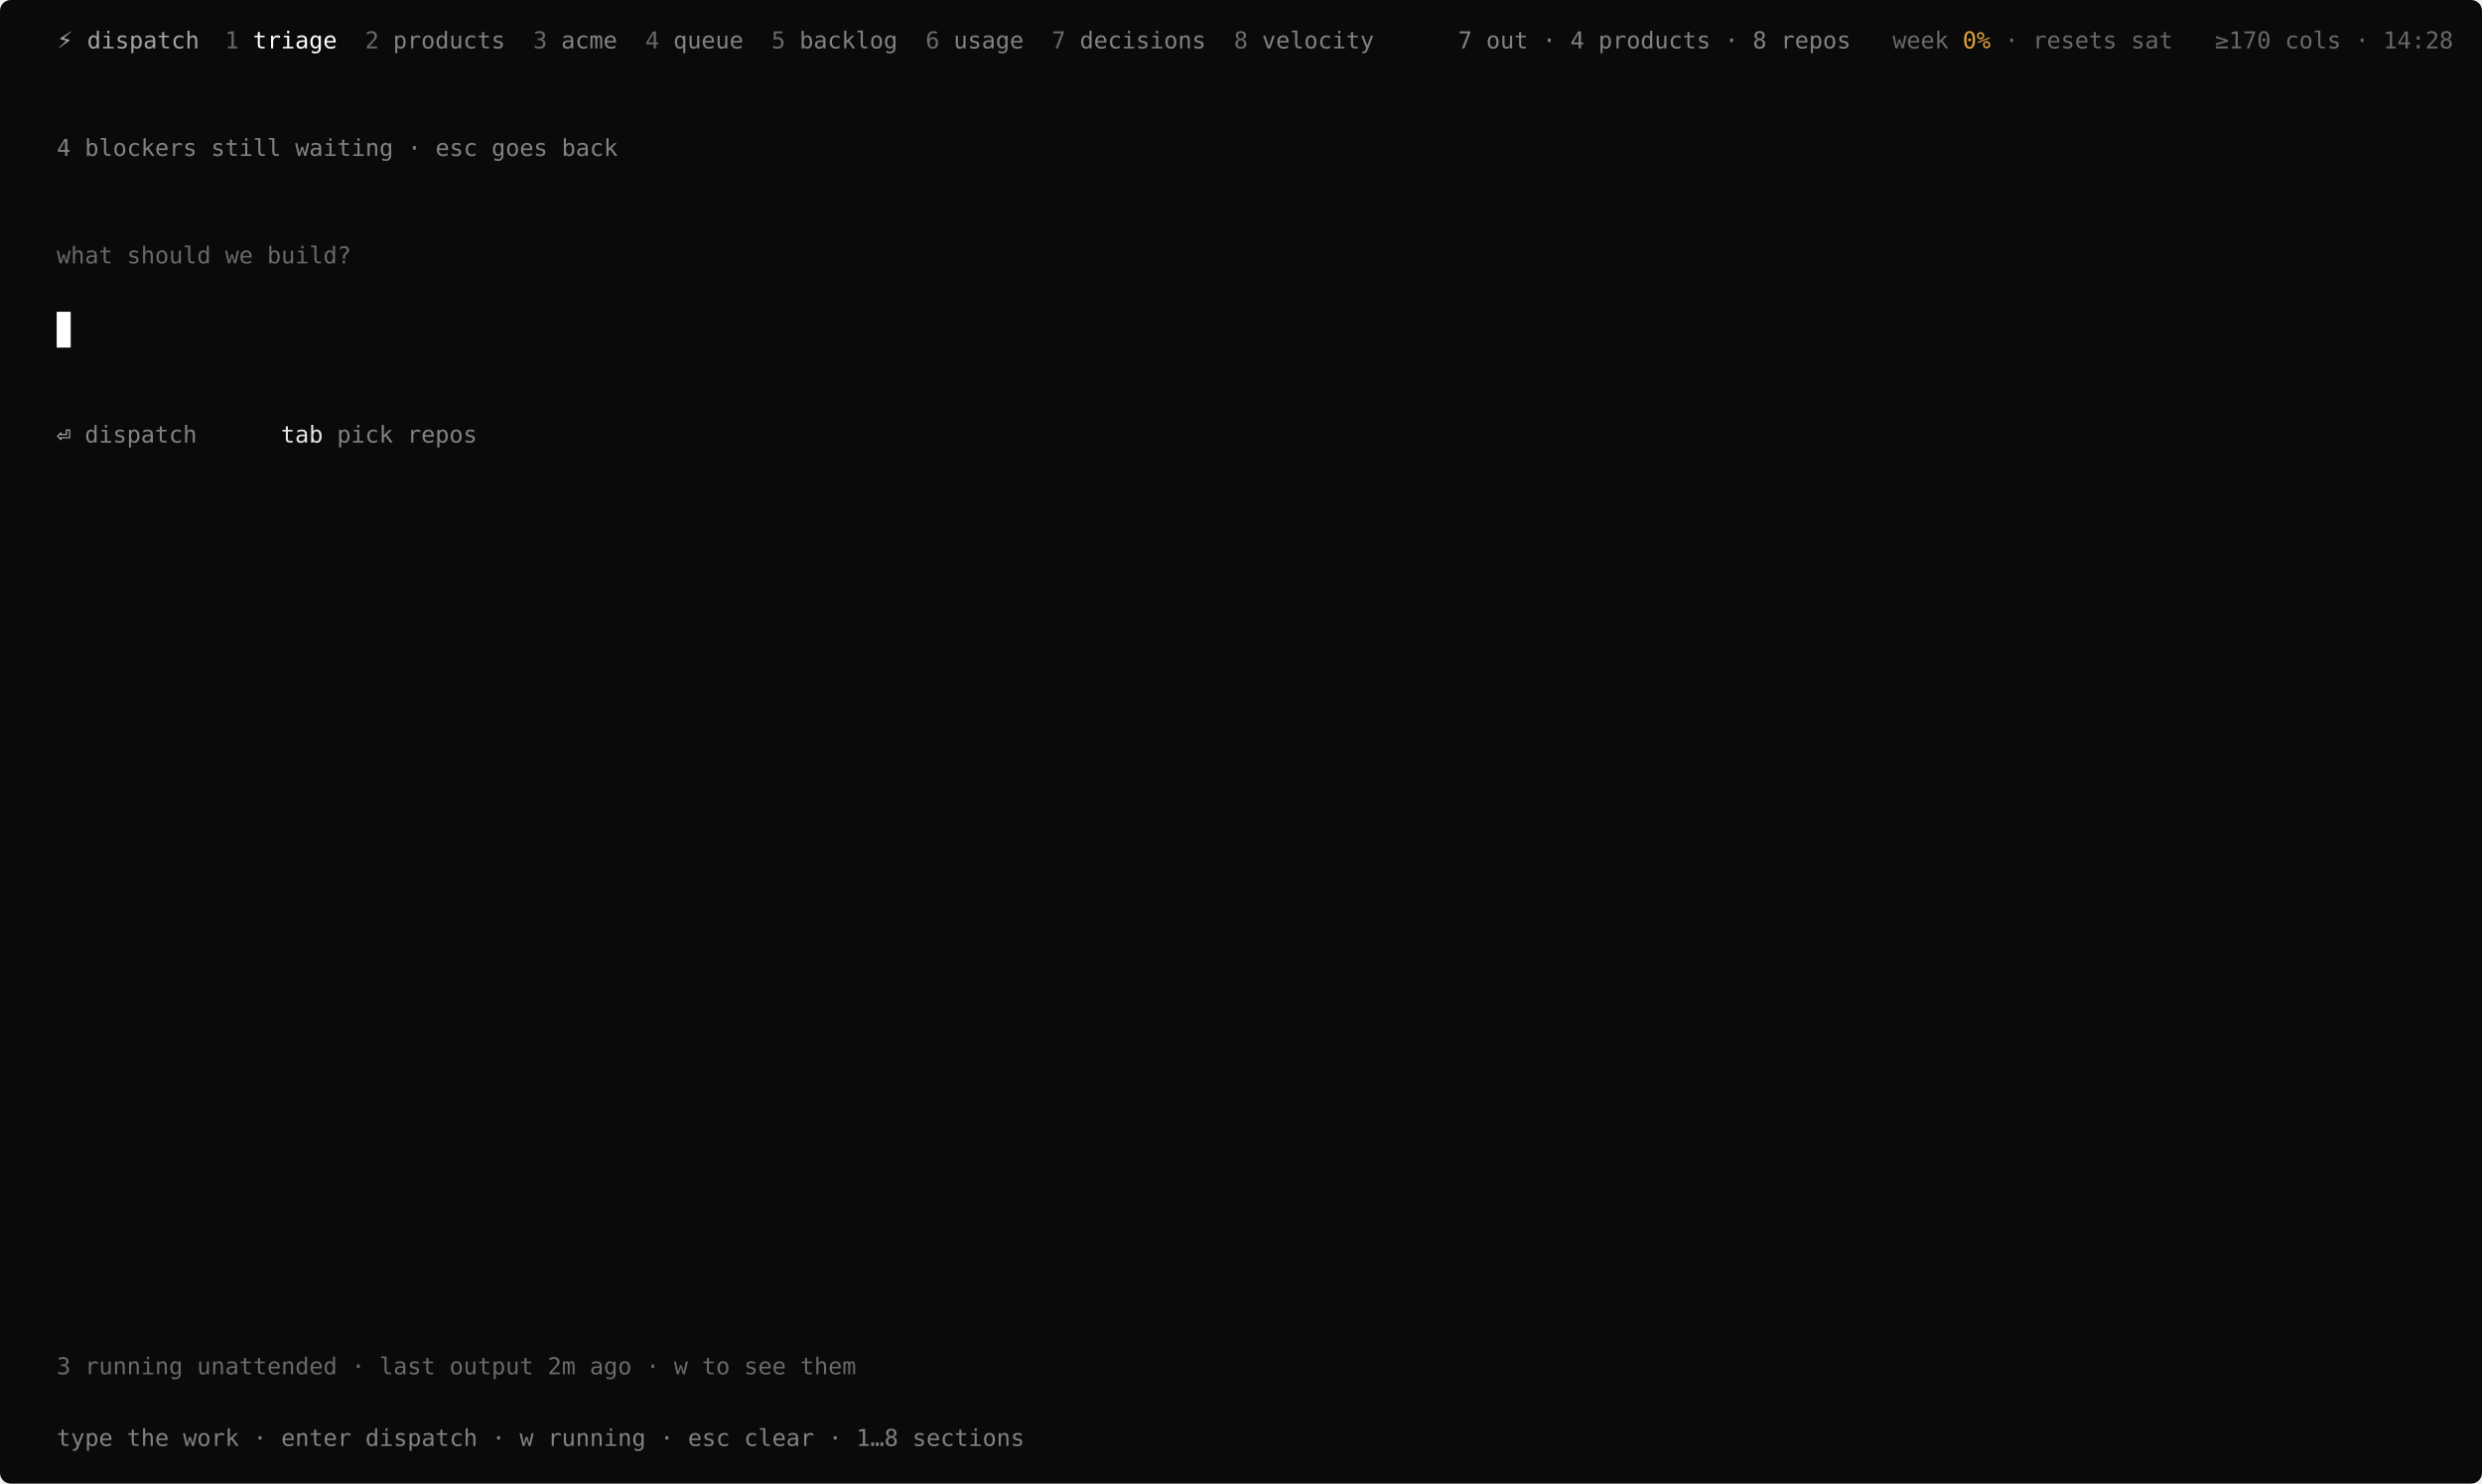
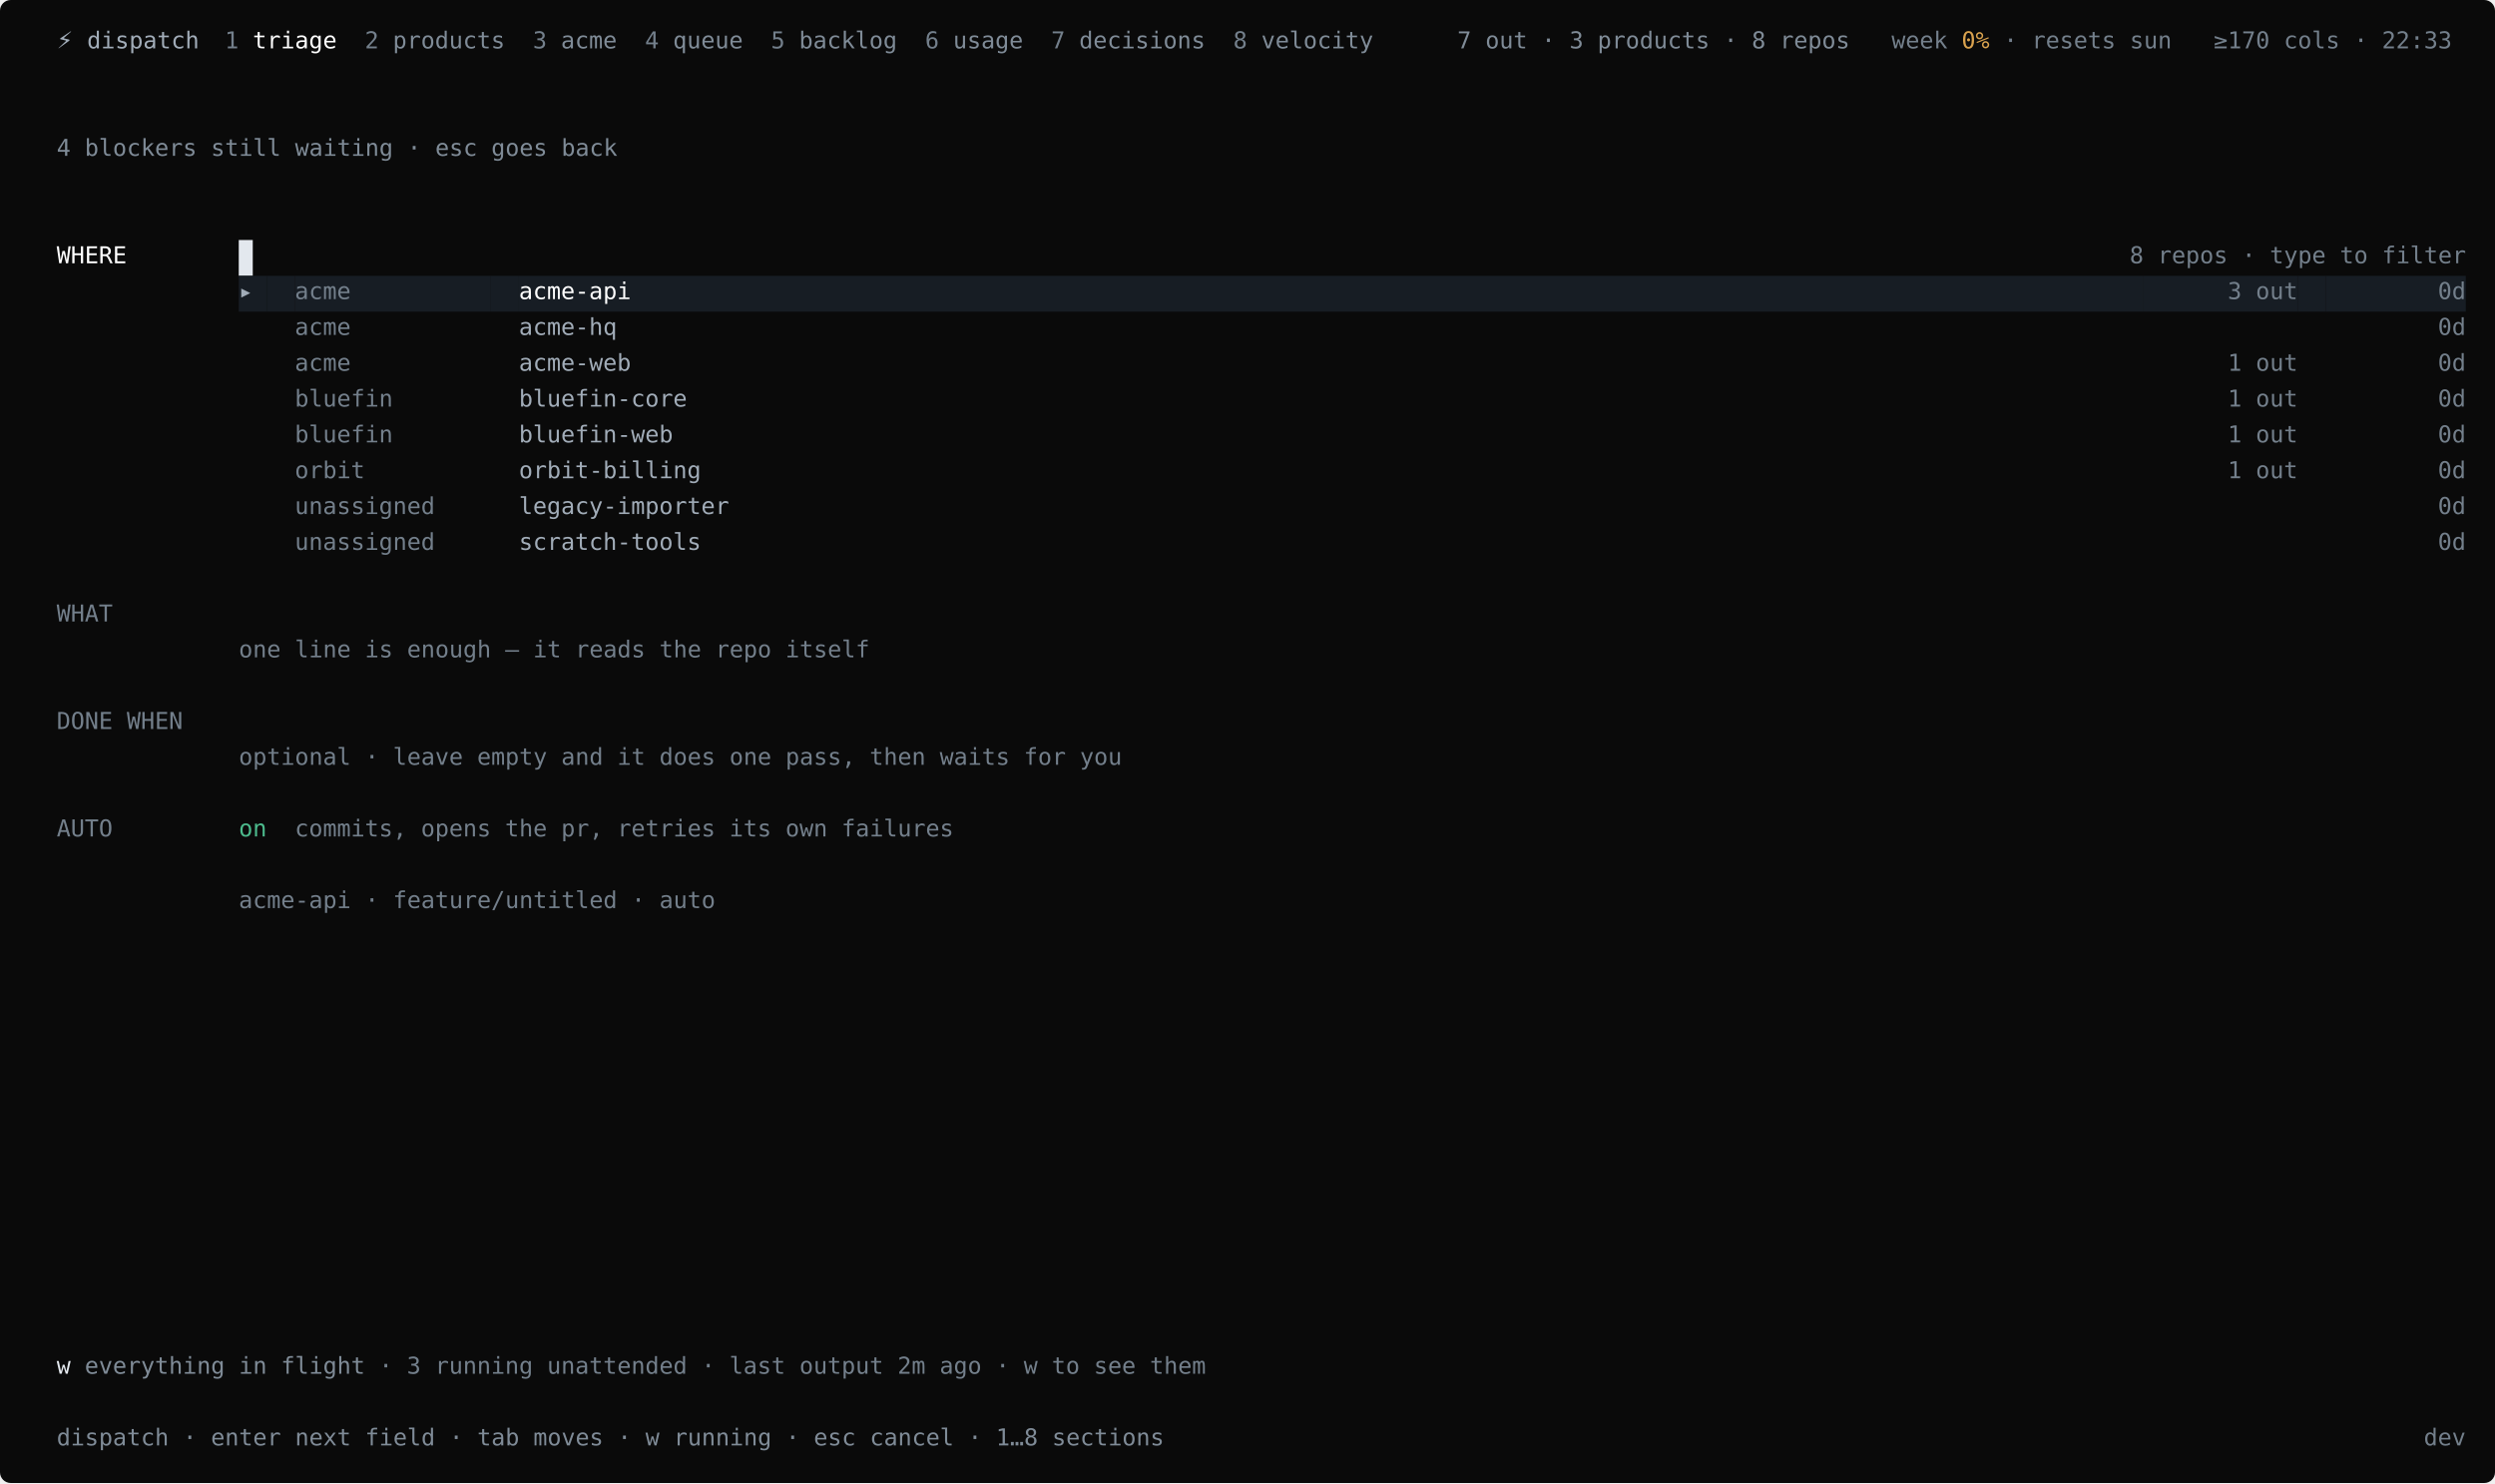
- <svg xmlns="http://www.w3.org/2000/svg" width="1385" height="828" viewBox="0 0 1385 828" role="img" aria-label="Dispatching from the queue">
-   <rect width="1385" height="828" rx="6" fill="#0a0a0a" />
+ <svg xmlns="http://www.w3.org/2000/svg" width="1393" height="828" viewBox="0 0 1393 828" role="img" aria-label="Dispatching from the queue">
+   <rect width="1393" height="828" rx="6" fill="#0a0a0a" />
  <g font-family="ui-monospace, SFMono-Regular, Menlo, Consolas, 'DejaVu Sans Mono', monospace" font-size="13.0" xml:space="preserve">
-     <rect x="31.64" y="174.00" width="7.82" height="20.00" fill="#ffffff" />
+     <rect x="133.30" y="134.00" width="7.82" height="20.00" fill="#e3e8ee" />
+     <rect x="133.30" y="154.00" width="15.64" height="20.00" fill="#171d24" />
+     <rect x="148.94" y="154.00" width="15.64" height="20.00" fill="#171d24" />
+     <rect x="164.58" y="154.00" width="109.48" height="20.00" fill="#171d24" />
+     <rect x="274.06" y="154.00" width="15.64" height="20.00" fill="#171d24" />
+     <rect x="289.70" y="154.00" width="907.12" height="20.00" fill="#171d24" />
+     <rect x="1196.82" y="154.00" width="15.64" height="20.00" fill="#171d24" />
+     <rect x="1212.46" y="154.00" width="70.38" height="20.00" fill="#171d24" />
+     <rect x="1282.84" y="154.00" width="15.64" height="20.00" fill="#171d24" />
+     <rect x="1298.48" y="154.00" width="78.20" height="20.00" fill="#171d24" />
    <text y="27.00" fill="#e8e8e8">
      <tspan x="16.00">  </tspan>
-       <tspan x="31.64" fill="#a3a3a3">⚡ dispatch</tspan>
+       <tspan x="31.64" fill="#a1acb8">⚡ dispatch</tspan>
      <tspan x="109.84">  </tspan>
-       <tspan x="125.48" fill="#696969">1 </tspan>
+       <tspan x="125.48" fill="#737f8b">1 </tspan>
      <tspan x="141.12" fill="#ffffff">triage</tspan>
      <tspan x="188.04">  </tspan>
-       <tspan x="203.68" fill="#696969">2 </tspan>
-       <tspan x="219.32" fill="#828282">products</tspan>
+       <tspan x="203.68" fill="#737f8b">2 </tspan>
+       <tspan x="219.32" fill="#7f8b97">products</tspan>
      <tspan x="281.88">  </tspan>
-       <tspan x="297.52" fill="#696969">3 </tspan>
-       <tspan x="313.16" fill="#828282">acme</tspan>
+       <tspan x="297.52" fill="#737f8b">3 </tspan>
+       <tspan x="313.16" fill="#7f8b97">acme</tspan>
      <tspan x="344.44">  </tspan>
-       <tspan x="360.08" fill="#696969">4 </tspan>
-       <tspan x="375.72" fill="#828282">queue</tspan>
+       <tspan x="360.08" fill="#737f8b">4 </tspan>
+       <tspan x="375.72" fill="#7f8b97">queue</tspan>
      <tspan x="414.82">  </tspan>
-       <tspan x="430.46" fill="#696969">5 </tspan>
-       <tspan x="446.10" fill="#828282">backlog</tspan>
+       <tspan x="430.46" fill="#737f8b">5 </tspan>
+       <tspan x="446.10" fill="#7f8b97">backlog</tspan>
      <tspan x="500.84">  </tspan>
-       <tspan x="516.48" fill="#696969">6 </tspan>
-       <tspan x="532.12" fill="#828282">usage</tspan>
+       <tspan x="516.48" fill="#737f8b">6 </tspan>
+       <tspan x="532.12" fill="#7f8b97">usage</tspan>
      <tspan x="571.22">  </tspan>
-       <tspan x="586.86" fill="#696969">7 </tspan>
-       <tspan x="602.50" fill="#828282">decisions</tspan>
+       <tspan x="586.86" fill="#737f8b">7 </tspan>
+       <tspan x="602.50" fill="#7f8b97">decisions</tspan>
      <tspan x="672.88">  </tspan>
-       <tspan x="688.52" fill="#696969">8 </tspan>
-       <tspan x="704.16" fill="#828282">velocity</tspan>
+       <tspan x="688.52" fill="#737f8b">8 </tspan>
+       <tspan x="704.16" fill="#7f8b97">velocity</tspan>
      <tspan x="766.72">      </tspan>
-       <tspan x="813.64" fill="#828282">7 out · 4 products · 8 repos</tspan>
+       <tspan x="813.64" fill="#7f8b97">7 out · 3 products · 8 repos</tspan>
      <tspan x="1032.60">   </tspan>
-       <tspan x="1056.06" fill="#696969">week </tspan>
-       <tspan x="1095.16" fill="#e0a33a">0%</tspan>
-       <tspan x="1110.80" fill="#696969"> · resets sat</tspan>
+       <tspan x="1056.06" fill="#737f8b">week </tspan>
+       <tspan x="1095.16" fill="#d9a24e">0%</tspan>
+       <tspan x="1110.80" fill="#737f8b"> · resets sun</tspan>
      <tspan x="1212.46">   </tspan>
-       <tspan x="1235.92" fill="#696969">≥170 cols · 14:28</tspan>
+       <tspan x="1235.92" fill="#737f8b">≥170 cols · 22:33</tspan>
    </text>
    <text y="87.00" fill="#e8e8e8">
      <tspan x="16.00">  </tspan>
-       <tspan x="31.64" fill="#828282">4 blockers still waiting · esc goes back</tspan>
+       <tspan x="31.64" fill="#7f8b97">4 blockers still waiting · esc goes back</tspan>
    </text>
    <text y="147.00" fill="#e8e8e8">
      <tspan x="16.00">  </tspan>
-       <tspan x="31.64" fill="#696969">what should we build?</tspan>
+       <tspan x="31.64" fill="#ffffff">WHERE      </tspan>
+       <tspan x="117.66">  </tspan>
+       <tspan x="133.30" fill="#0f1319"> </tspan>
+       <tspan x="141.12">                                                                                                                                      </tspan>
+       <tspan x="1189.00" fill="#737f8b">8 repos · type to filter</tspan>
+     </text>
+     <text y="167.00" fill="#e8e8e8">
+       <tspan x="16.00">               </tspan>
+       <tspan x="133.30" fill="#a1acb8">▸ </tspan>
+       <tspan x="148.94">  </tspan>
+       <tspan x="164.58" fill="#737f8b">acme          </tspan>
+       <tspan x="274.06">  </tspan>
+       <tspan x="289.70" fill="#ffffff">acme-api                                                                                                            </tspan>
+       <tspan x="1196.82">  </tspan>
+       <tspan x="1212.46" fill="#737f8b">    3 out</tspan>
+       <tspan x="1282.84">  </tspan>
+       <tspan x="1298.48" fill="#737f8b">        0d</tspan>
    </text>
    <text y="187.00" fill="#e8e8e8">
-       <tspan x="16.00">  </tspan>
-       <tspan x="31.64" fill="#0a0a0a"> </tspan>
+       <tspan x="16.00">               </tspan>
+       <tspan x="133.30" fill="#a1acb8">  </tspan>
+       <tspan x="148.94">  </tspan>
+       <tspan x="164.58" fill="#737f8b">acme          </tspan>
+       <tspan x="274.06">  </tspan>
+       <tspan x="289.70" fill="#a1acb8">acme-hq                                                                                                             </tspan>
+       <tspan x="1196.82">  </tspan>
+       <tspan x="1212.46" fill="#737f8b">         </tspan>
+       <tspan x="1282.84">  </tspan>
+       <tspan x="1298.48" fill="#737f8b">        0d</tspan>
+     </text>
+     <text y="207.00" fill="#e8e8e8">
+       <tspan x="16.00">               </tspan>
+       <tspan x="133.30" fill="#a1acb8">  </tspan>
+       <tspan x="148.94">  </tspan>
+       <tspan x="164.58" fill="#737f8b">acme          </tspan>
+       <tspan x="274.06">  </tspan>
+       <tspan x="289.70" fill="#a1acb8">acme-web                                                                                                            </tspan>
+       <tspan x="1196.82">  </tspan>
+       <tspan x="1212.46" fill="#737f8b">    1 out</tspan>
+       <tspan x="1282.84">  </tspan>
+       <tspan x="1298.48" fill="#737f8b">        0d</tspan>
+     </text>
+     <text y="227.00" fill="#e8e8e8">
+       <tspan x="16.00">               </tspan>
+       <tspan x="133.30" fill="#a1acb8">  </tspan>
+       <tspan x="148.94">  </tspan>
+       <tspan x="164.58" fill="#737f8b">bluefin       </tspan>
+       <tspan x="274.06">  </tspan>
+       <tspan x="289.70" fill="#a1acb8">bluefin-core                                                                                                        </tspan>
+       <tspan x="1196.82">  </tspan>
+       <tspan x="1212.46" fill="#737f8b">    1 out</tspan>
+       <tspan x="1282.84">  </tspan>
+       <tspan x="1298.48" fill="#737f8b">        0d</tspan>
    </text>
    <text y="247.00" fill="#e8e8e8">
-       <tspan x="16.00">  </tspan>
-       <tspan x="31.64">⏎</tspan>
+       <tspan x="16.00">               </tspan>
+       <tspan x="133.30" fill="#a1acb8">  </tspan>
+       <tspan x="148.94">  </tspan>
+       <tspan x="164.58" fill="#737f8b">bluefin       </tspan>
+       <tspan x="274.06">  </tspan>
+       <tspan x="289.70" fill="#a1acb8">bluefin-web                                                                                                         </tspan>
+       <tspan x="1196.82">  </tspan>
+       <tspan x="1212.46" fill="#737f8b">    1 out</tspan>
+       <tspan x="1282.84">  </tspan>
+       <tspan x="1298.48" fill="#737f8b">        0d</tspan>
+     </text>
+     <text y="267.00" fill="#e8e8e8">
+       <tspan x="16.00">               </tspan>
+       <tspan x="133.30" fill="#a1acb8">  </tspan>
+       <tspan x="148.94">  </tspan>
+       <tspan x="164.58" fill="#737f8b">orbit         </tspan>
+       <tspan x="274.06">  </tspan>
+       <tspan x="289.70" fill="#a1acb8">orbit-billing                                                                                                       </tspan>
+       <tspan x="1196.82">  </tspan>
+       <tspan x="1212.46" fill="#737f8b">    1 out</tspan>
+       <tspan x="1282.84">  </tspan>
+       <tspan x="1298.48" fill="#737f8b">        0d</tspan>
+     </text>
+     <text y="287.00" fill="#e8e8e8">
+       <tspan x="16.00">               </tspan>
+       <tspan x="133.30" fill="#a1acb8">  </tspan>
+       <tspan x="148.94">  </tspan>
+       <tspan x="164.58" fill="#737f8b">unassigned    </tspan>
+       <tspan x="274.06">  </tspan>
+       <tspan x="289.70" fill="#a1acb8">legacy-importer                                                                                                     </tspan>
+       <tspan x="1196.82">  </tspan>
+       <tspan x="1212.46" fill="#737f8b">         </tspan>
+       <tspan x="1282.84">  </tspan>
+       <tspan x="1298.48" fill="#737f8b">        0d</tspan>
+     </text>
+     <text y="307.00" fill="#e8e8e8">
+       <tspan x="16.00">               </tspan>
+       <tspan x="133.30" fill="#a1acb8">  </tspan>
+       <tspan x="148.94">  </tspan>
+       <tspan x="164.58" fill="#737f8b">unassigned    </tspan>
+       <tspan x="274.06">  </tspan>
+       <tspan x="289.70" fill="#a1acb8">scratch-tools                                                                                                       </tspan>
+       <tspan x="1196.82">  </tspan>
+       <tspan x="1212.46" fill="#737f8b">         </tspan>
+       <tspan x="1282.84">  </tspan>
+       <tspan x="1298.48" fill="#737f8b">        0d</tspan>
+     </text>
+     <text y="347.00" fill="#e8e8e8">
+       <tspan x="16.00">  </tspan>
+       <tspan x="31.64" fill="#737f8b">WHAT       </tspan>
+     </text>
+     <text y="367.00" fill="#e8e8e8">
+       <tspan x="16.00">               </tspan>
+       <tspan x="133.30" fill="#737f8b">one line is enough — it reads the repo itself</tspan>
+     </text>
+     <text y="407.00" fill="#e8e8e8">
+       <tspan x="16.00">  </tspan>
+       <tspan x="31.64" fill="#737f8b">DONE WHEN  </tspan>
+     </text>
+     <text y="427.00" fill="#e8e8e8">
+       <tspan x="16.00">               </tspan>
+       <tspan x="133.30" fill="#737f8b">optional · leave empty and it does one pass, then waits for you</tspan>
+     </text>
+     <text y="467.00" fill="#e8e8e8">
+       <tspan x="16.00">  </tspan>
+       <tspan x="31.64" fill="#737f8b">AUTO       </tspan>
+       <tspan x="117.66">  </tspan>
+       <tspan x="133.30" fill="#4cbb8d">on</tspan>
+       <tspan x="148.94">  </tspan>
+       <tspan x="164.58" fill="#737f8b">commits, opens the pr, retries its own failures</tspan>
+     </text>
+     <text y="507.00" fill="#e8e8e8">
+       <tspan x="16.00">               </tspan>
+       <tspan x="133.30" fill="#737f8b">acme-api · feature/untitled · auto</tspan>
+     </text>
+     <text y="767.00" fill="#e8e8e8">
+       <tspan x="16.00">  </tspan>
+       <tspan x="31.64" fill="#e3e8ee">w</tspan>
      <tspan x="39.46"> </tspan>
-       <tspan x="47.28" fill="#828282">dispatch</tspan>
-       <tspan x="109.84">      </tspan>
-       <tspan x="156.76">tab</tspan>
-       <tspan x="180.22"> </tspan>
-       <tspan x="188.04" fill="#828282">pick repos</tspan>
-     </text>
-     <text y="767.00" fill="#e8e8e8">
-       <tspan x="16.00">  </tspan>
-       <tspan x="31.64" fill="#696969">3 running unattended · last output 2m ago · w to see them</tspan>
+       <tspan x="47.28" fill="#7f8b97">everything in flight</tspan>
+       <tspan x="203.68"> </tspan>
+       <tspan x="211.50" fill="#737f8b">· 3 running unattended · last output 2m ago · w to see them</tspan>
    </text>
    <text y="807.00" fill="#e8e8e8">
      <tspan x="16.00">  </tspan>
-       <tspan x="31.64" fill="#828282">type the work · enter dispatch · w running · esc clear · 1…8 sections</tspan>
+       <tspan x="31.64" fill="#7f8b97">dispatch · enter next field · tab moves · w running · esc cancel · 1…8 sections</tspan>
+       <tspan x="649.42">                                                                                          </tspan>
+       <tspan x="1353.22" fill="#737f8b">dev</tspan>
    </text>
  </g>
</svg>
